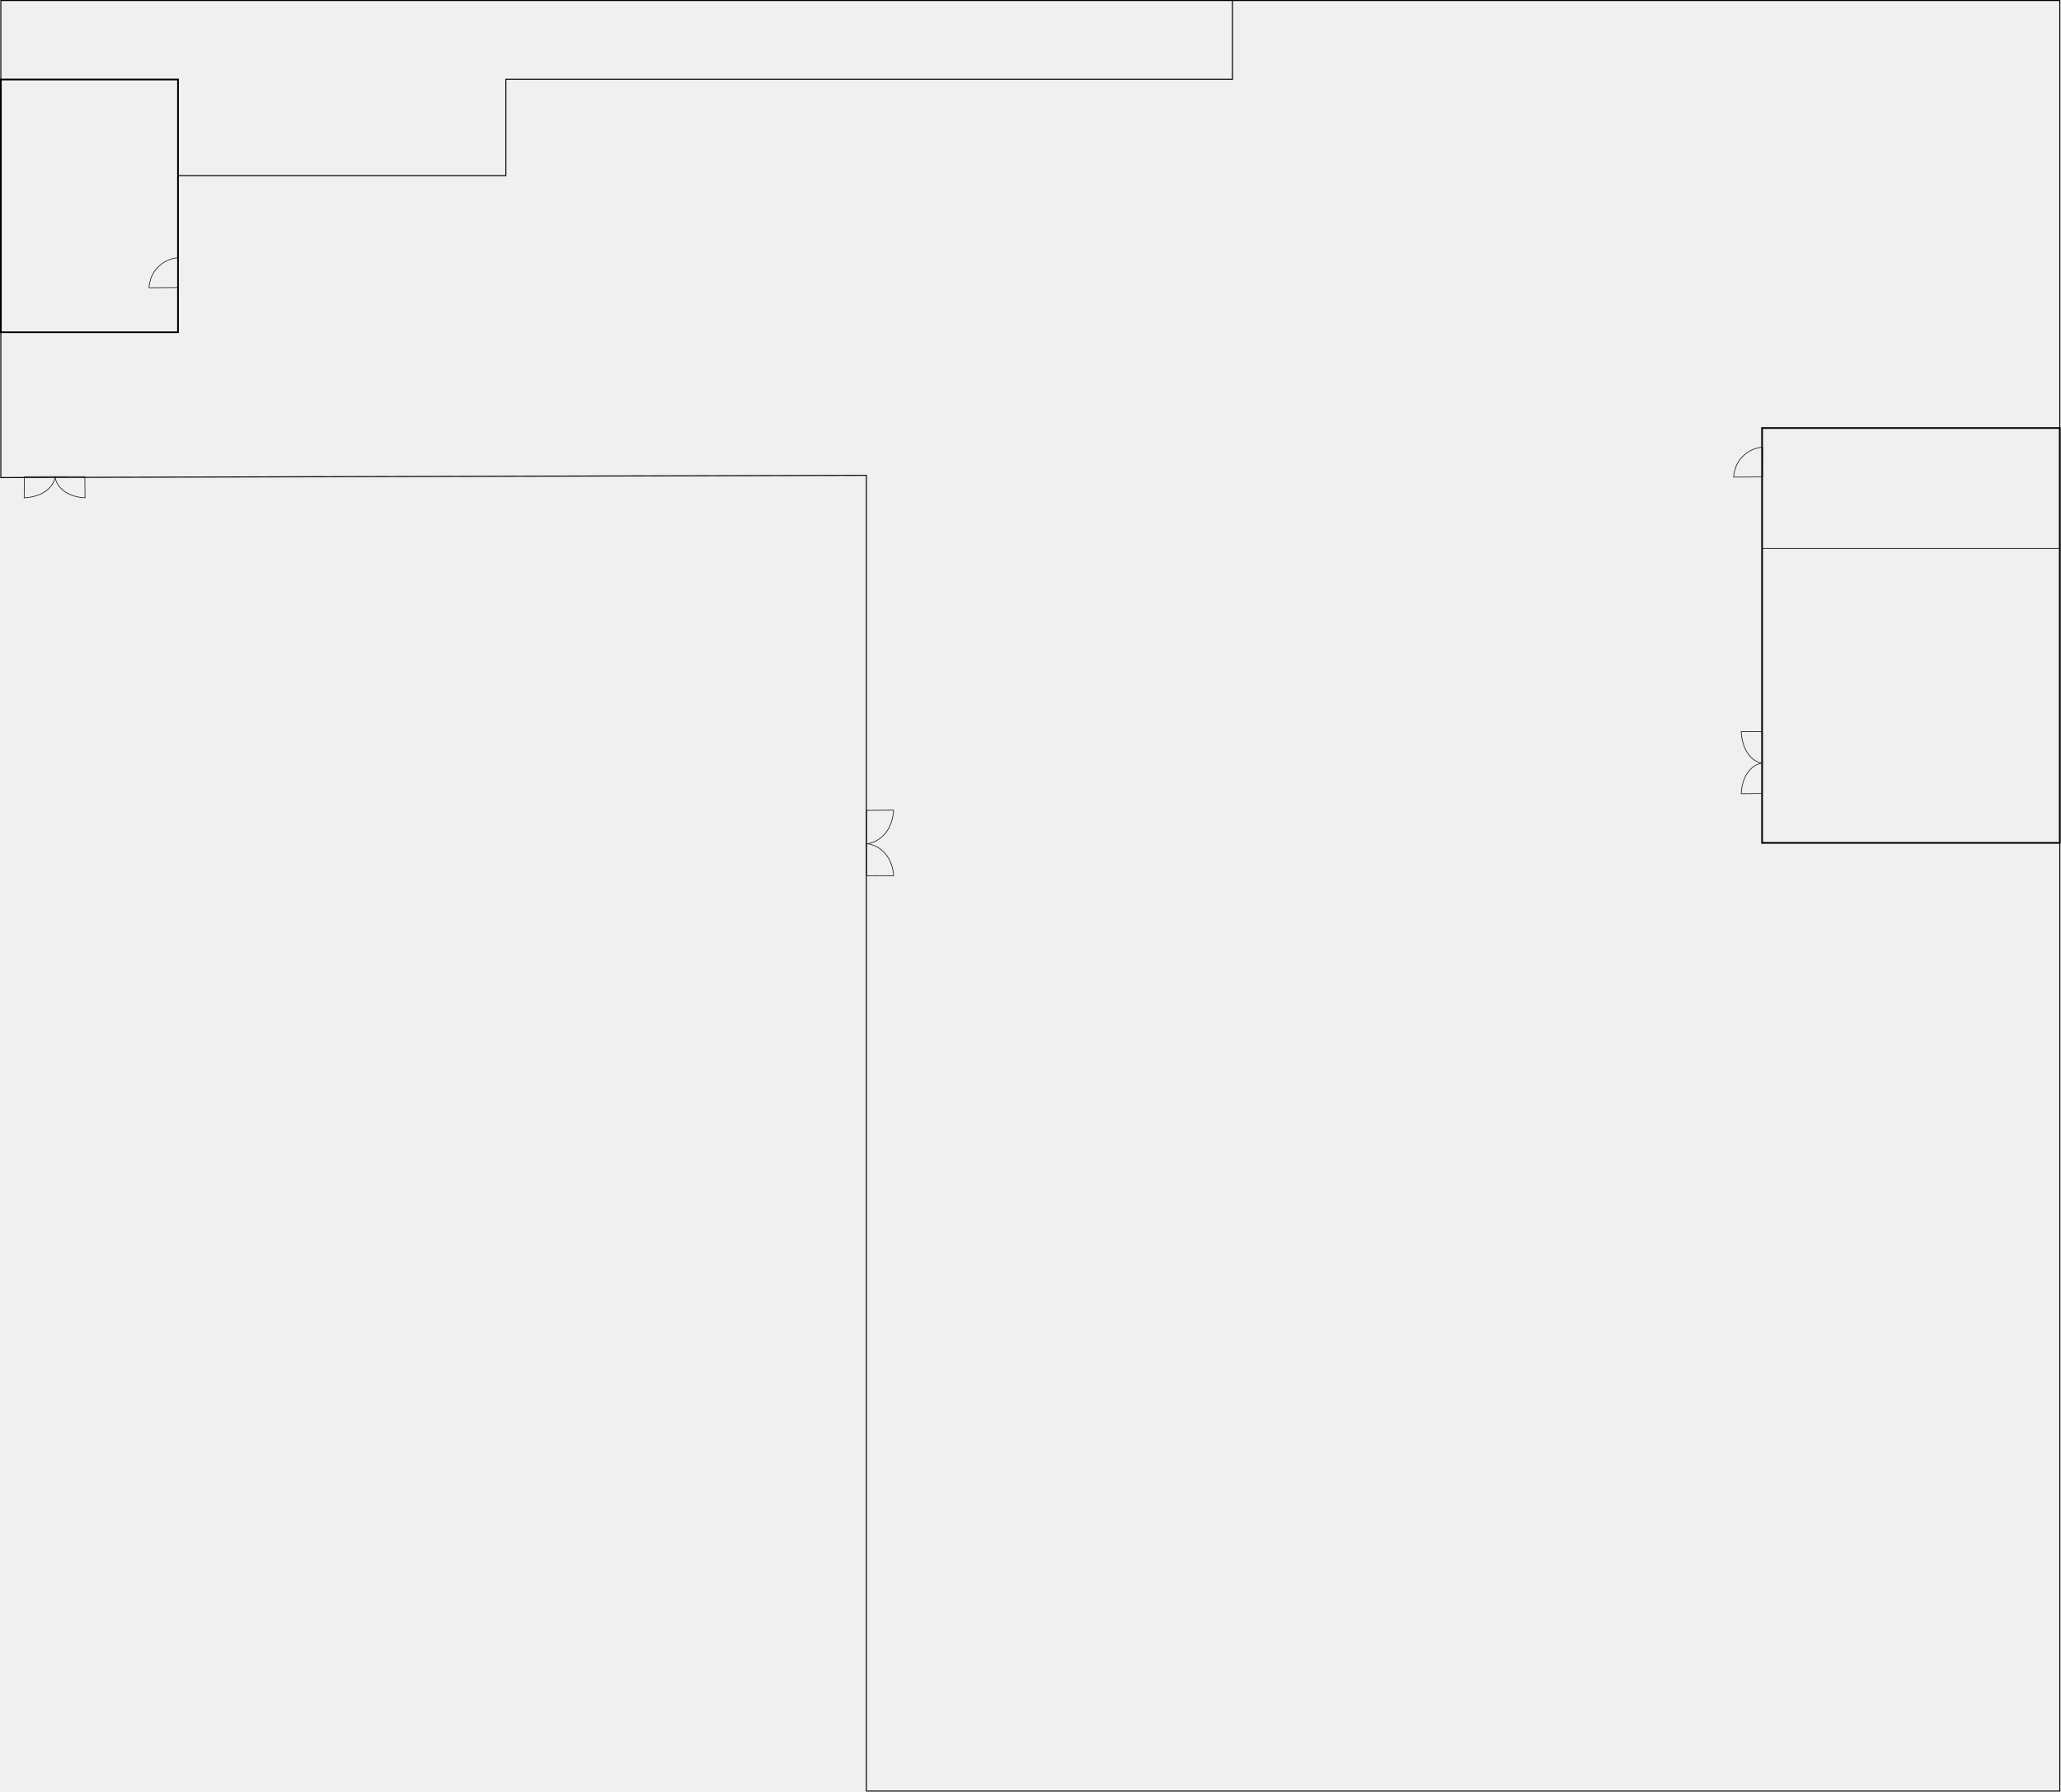
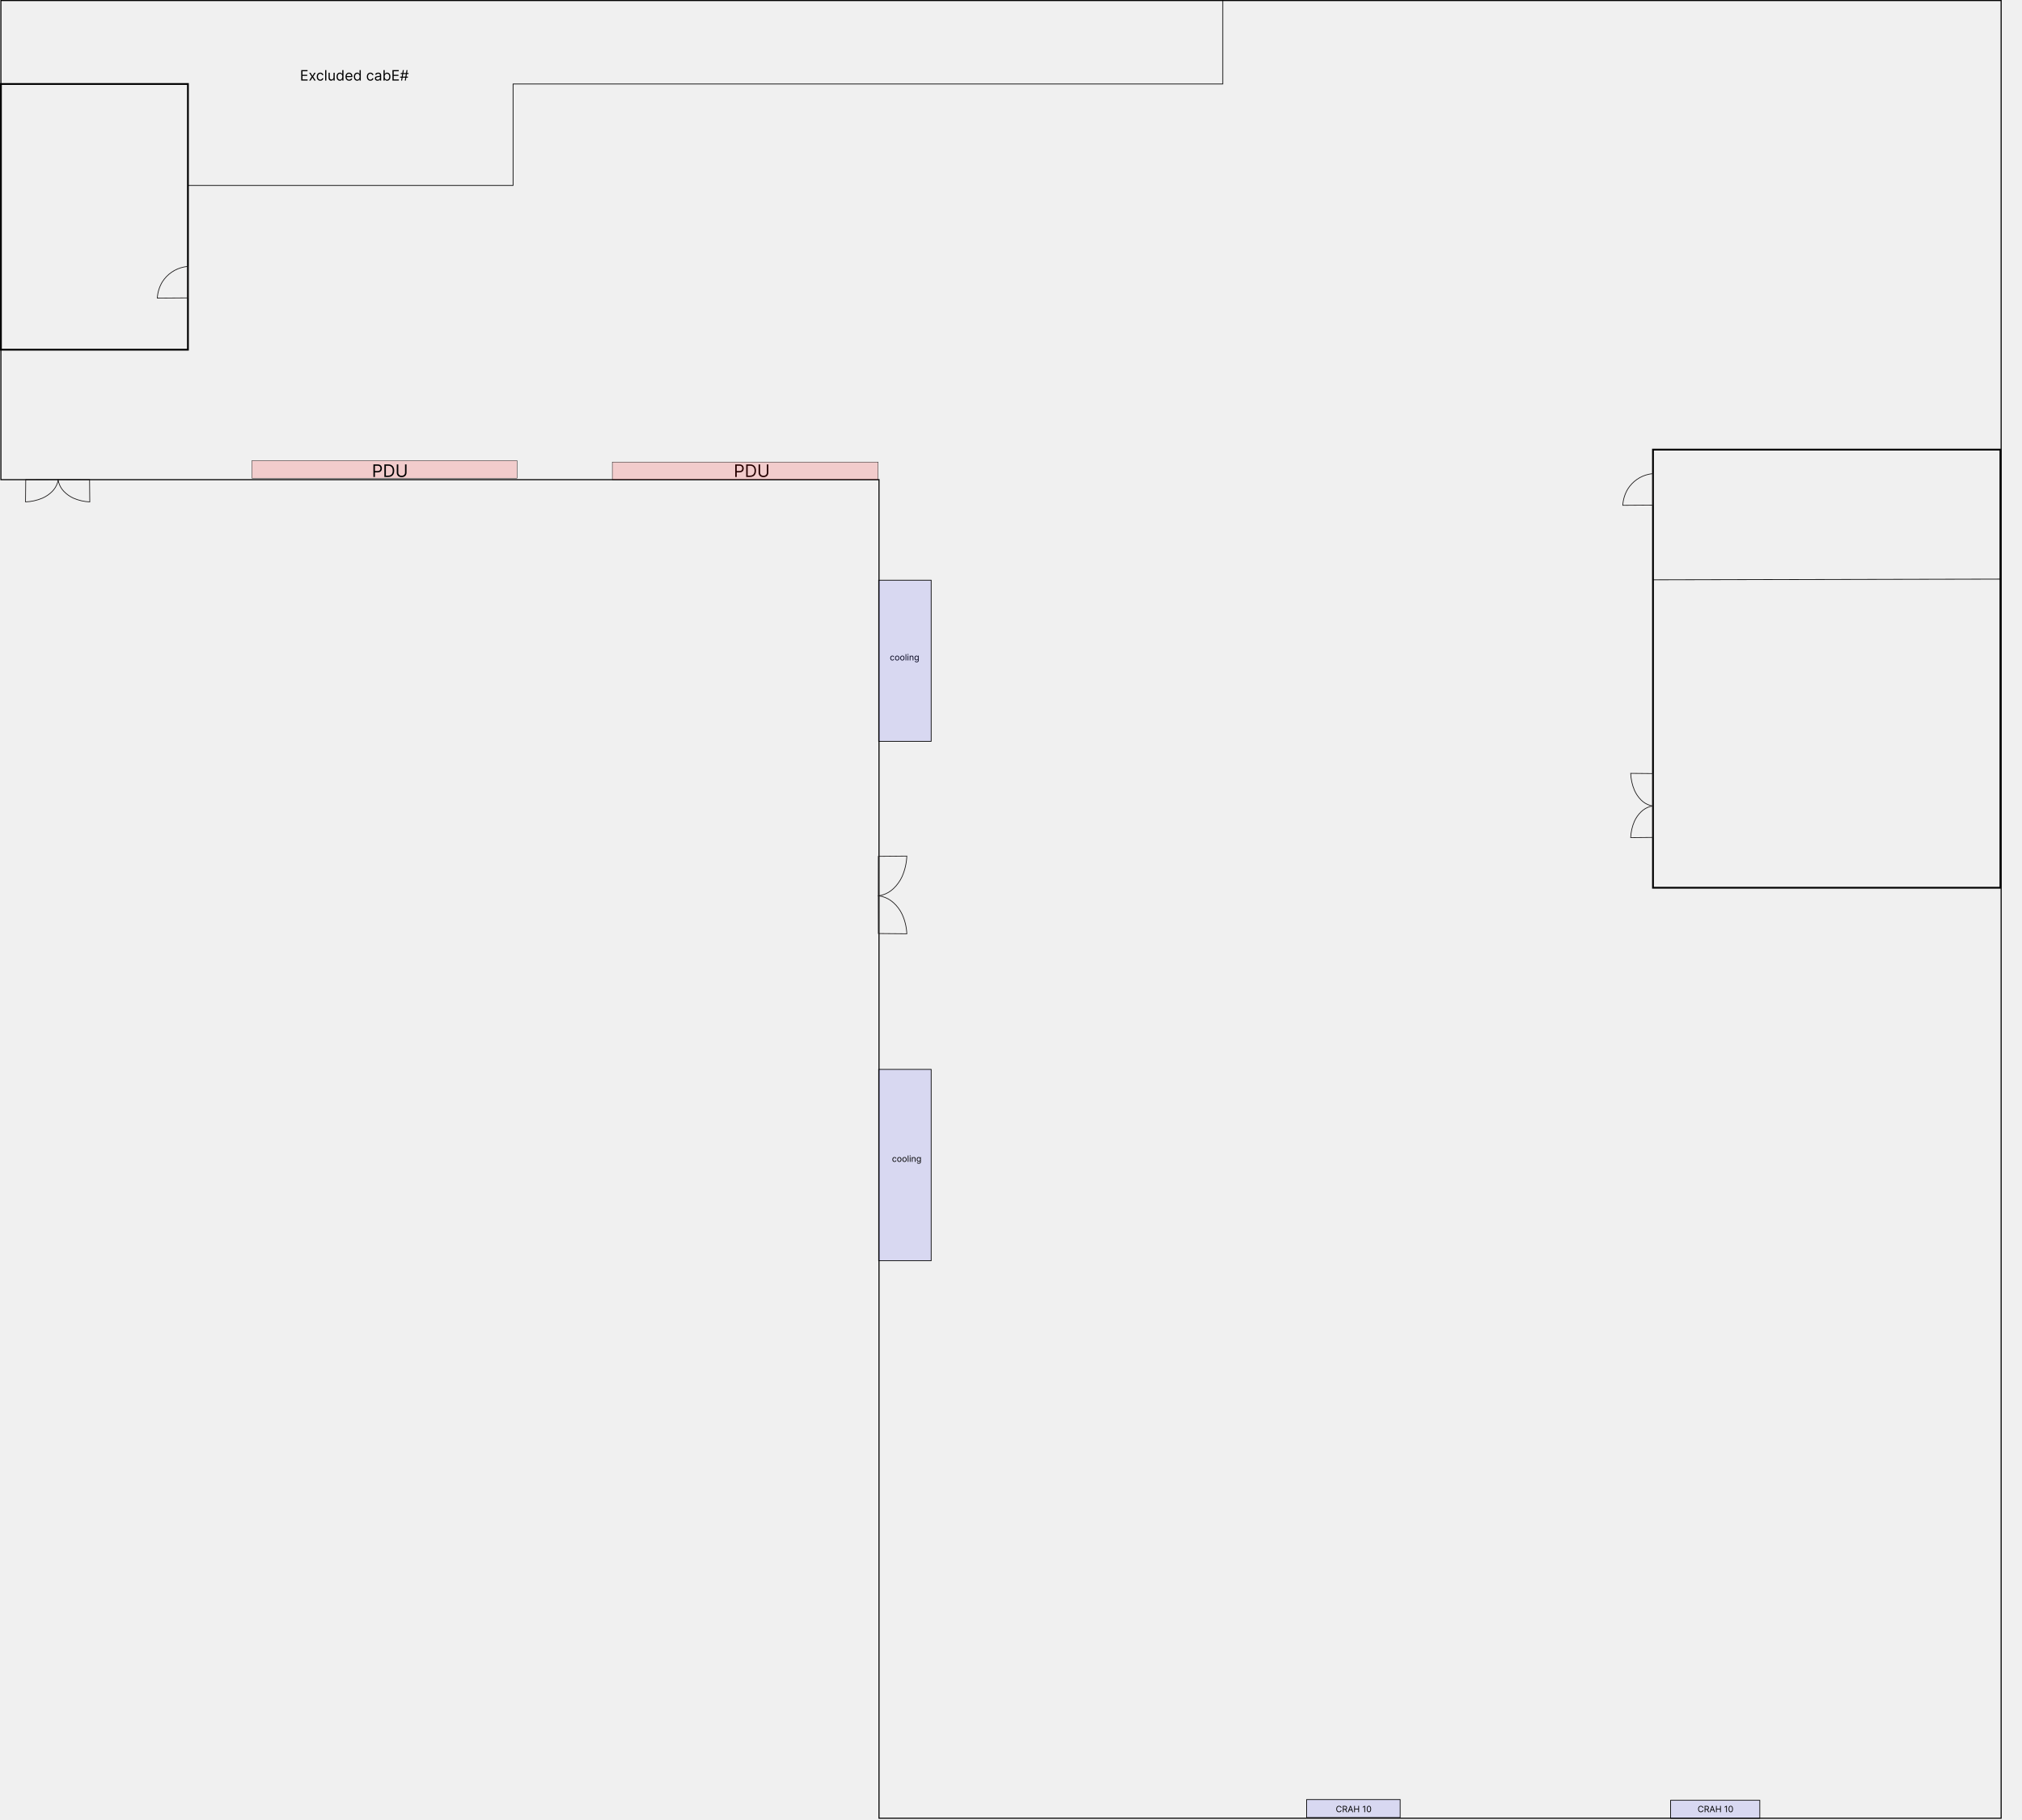
- <svg xmlns="http://www.w3.org/2000/svg" width="3025" height="2630" viewBox="0 0 3025 2630" fill="none">
-   <path d="M1.25 701.023V0.749H3023.25V2629.18H1271.58V697.749L1.25 701.023Z" stroke="black" stroke-width="1.5" />
-   <path d="M1.25 487.75H261.25V116.75H1.25V487.75Z" stroke="black" stroke-width="2.5" />
-   <path d="M261.25 257.75H742.492V116.417H1808.92V0.417" stroke="black" stroke-width="1.5" />
-   <path d="M2586.25 628.296V1237.31H3023.25V628.296H2586.25Z" stroke="black" stroke-width="2.5" />
-   <path d="M2586.25 805.051H3023.25" stroke="black" />
-   <path d="M80.846 699.652C80.972 701.068 81.229 702.469 81.615 703.838C82.984 708.499 85.466 712.757 88.849 716.244C92.654 720.186 97.17 723.373 102.159 725.638C109.327 728.743 117.008 730.491 124.813 730.794L124.526 699.717L80.846 699.652Z" stroke="#1A1818" stroke-miterlimit="10" />
-   <path d="M80.846 699.651C80.715 701.069 80.449 702.471 80.052 703.838C78.605 708.541 76.028 712.818 72.546 716.294C68.612 720.239 63.968 723.405 58.859 725.627C51.441 728.742 43.521 730.492 35.48 730.794L35.781 699.718L80.846 699.651Z" stroke="#1A1818" stroke-miterlimit="10" />
-   <path d="M1271.97 1238.52C1273.77 1238.38 1275.55 1238.09 1277.3 1237.66C1283.11 1236.18 1288.52 1233.41 1293.1 1229.55C1298.03 1225.41 1302.1 1220.34 1305.07 1214.64C1309 1206.72 1311.24 1198.08 1311.64 1189.25L1272.05 1189.57L1271.97 1238.52Z" stroke="#1A1818" stroke-miterlimit="10" />
-   <path d="M1271.97 1238.52C1273.77 1238.65 1275.55 1238.93 1277.3 1239.34C1283.1 1240.75 1288.52 1243.42 1293.17 1247.16C1298.04 1251.07 1302.09 1255.91 1305.06 1261.41C1308.98 1268.95 1311.23 1277.26 1311.64 1285.75L1272.05 1285.44L1271.97 1238.52Z" stroke="#1A1818" stroke-miterlimit="10" />
-   <path d="M2586.71 1120.2C2585.29 1120.33 2583.89 1120.59 2582.52 1120.99C2577.85 1122.39 2573.59 1124.93 2570.12 1128.37C2566.16 1132.27 2562.98 1136.88 2560.72 1141.96C2557.62 1149.29 2555.87 1157.13 2555.57 1165.08L2586.65 1164.79L2586.71 1120.2Z" stroke="#1A1818" stroke-miterlimit="10" />
-   <path d="M2586.71 1120.2C2585.29 1120.07 2583.89 1119.8 2582.52 1119.39C2577.8 1117.89 2573.52 1115.25 2570.07 1111.7C2566.11 1107.65 2562.95 1102.9 2560.74 1097.69C2557.62 1090.08 2555.87 1081.97 2555.57 1073.75L2586.64 1074.06L2586.71 1120.2Z" stroke="#1A1818" stroke-miterlimit="10" />
-   <path d="M2587.11 656.413C2585.19 656.537 2583.28 656.794 2581.39 657.181C2575.31 658.425 2569.54 660.886 2564.43 664.416C2559.3 667.949 2554.94 672.475 2551.59 677.727C2547.44 684.595 2545.02 692.37 2544.54 700.381L2587.02 700.094L2587.11 656.413Z" stroke="#1A1818" stroke-miterlimit="10" />
-   <path d="M261.25 378.416C259.327 378.54 257.415 378.797 255.528 379.184C249.445 380.428 243.676 382.889 238.568 386.419C233.439 389.952 229.072 394.478 225.726 399.73C221.573 406.598 219.154 414.373 218.678 422.384L261.161 422.097L261.25 378.416Z" stroke="#1A1818" stroke-miterlimit="10" />
+ <svg xmlns="http://www.w3.org/2000/svg" width="2811" height="2529" viewBox="0 0 2811 2529" fill="none">
+   <g clip-path="url(#clip0_9_47)">
+     <path d="M1.25 666.75V0.75H2782V2527.42H1222V666.75H1.25Z" stroke="black" stroke-width="1.5" />
+     <path d="M1.25 486.083H261.25V116.75H1.25V486.083Z" stroke="black" stroke-width="2.5" />
+     <path d="M261.25 257.75H713.25V116.75H1699.92V0.75" stroke="black" />
+     <path d="M2298 625V1234H2781V625H2298Z" stroke="black" stroke-width="2.5" />
+     <path d="M2298 806L2781 805" stroke="black" />
+     <path d="M80.846 666.513C80.972 667.929 81.229 669.331 81.615 670.699C82.984 675.36 85.466 679.618 88.849 683.105C92.654 687.047 97.17 690.234 102.159 692.499C109.327 695.604 117.008 697.353 124.813 697.655L124.526 666.578L80.846 666.513Z" stroke="#1A1818" stroke-miterlimit="10" />
+     <path d="M80.846 666.512C80.715 667.93 80.449 669.332 80.052 670.699C78.605 675.402 76.028 679.679 72.546 683.155C68.612 687.1 63.968 690.266 58.859 692.488C51.441 695.603 43.521 697.353 35.48 697.655L35.781 666.579L80.846 666.512Z" stroke="#1A1818" stroke-miterlimit="10" />
+     <path d="M1221 1245.21C1222.8 1245.05 1224.59 1244.73 1226.33 1244.24C1232.26 1242.53 1237.68 1239.41 1242.13 1235.16C1247.15 1230.4 1251.21 1224.72 1254.11 1218.44C1258.06 1209.46 1260.29 1199.81 1260.68 1190L1221.08 1190.36L1221 1245.21Z" stroke="#1A1818" stroke-miterlimit="10" />
+     <path d="M1221 1245.21C1222.8 1245.36 1224.59 1245.67 1226.33 1246.13C1232.23 1247.76 1237.67 1250.75 1242.2 1254.87C1247.16 1259.35 1251.2 1264.76 1254.09 1270.79C1258.04 1279.34 1260.28 1288.59 1260.68 1298L1221.09 1297.65L1221 1245.21Z" stroke="#1A1818" stroke-miterlimit="10" />
+     <path d="M2298.14 1120.37C2296.73 1120.49 2295.32 1120.75 2293.96 1121.13C2289.3 1122.5 2285.04 1124.99 2281.55 1128.37C2277.61 1132.17 2274.42 1136.69 2272.16 1141.68C2269.05 1148.85 2267.3 1156.53 2267 1164.33L2298.08 1164.05L2298.14 1120.37Z" stroke="#1A1818" stroke-miterlimit="10" />
+     <path d="M2298.14 1120.37C2296.73 1120.23 2295.32 1119.97 2293.96 1119.57C2289.25 1118.12 2284.98 1115.55 2281.5 1112.07C2277.56 1108.13 2274.39 1103.49 2272.17 1098.38C2269.05 1090.96 2267.3 1083.04 2267 1075L2298.08 1075.3L2298.14 1120.37Z" stroke="#1A1818" stroke-miterlimit="10" />
+     <path d="M2298 658.45C2296.1 658.574 2294.22 658.831 2292.35 659.218C2286.35 660.462 2280.66 662.923 2275.62 666.453C2270.56 669.986 2266.26 674.512 2262.95 679.764C2258.86 686.632 2256.47 694.407 2256 702.418L2297.91 702.131L2298 658.45Z" stroke="#1A1818" stroke-miterlimit="10" />
+     <path d="M261.25 370.416C259.327 370.54 257.415 370.797 255.528 371.184C249.445 372.428 243.676 374.889 238.568 378.419C233.439 381.952 229.072 386.478 225.726 391.73C221.573 398.598 219.154 406.373 218.678 414.384L261.161 414.097L261.25 370.416Z" stroke="#1A1818" stroke-miterlimit="10" />
+     <rect x="1221.5" y="1486.5" width="73" height="266" fill="#0000FF" fill-opacity="0.1" stroke="black" />
+     <rect x="1816.5" y="2501.5" width="130" height="25" fill="#0000FF" fill-opacity="0.1" stroke="black" />
+     <path d="M1240.58 918.136C1239.97 918.136 1239.44 917.991 1238.99 917.702C1238.55 917.412 1238.21 917.013 1237.97 916.504C1237.73 915.996 1237.61 915.415 1237.61 914.761C1237.61 914.097 1237.74 913.51 1237.98 913.001C1238.23 912.49 1238.57 912.091 1239.01 911.804C1239.45 911.514 1239.97 911.369 1240.56 911.369C1241.02 911.369 1241.44 911.455 1241.81 911.625C1242.18 911.795 1242.48 912.034 1242.71 912.341C1242.95 912.648 1243.1 913.006 1243.15 913.415H1242.15C1242.07 913.116 1241.9 912.852 1241.64 912.622C1241.38 912.389 1241.02 912.273 1240.58 912.273C1240.19 912.273 1239.84 912.375 1239.55 912.58C1239.26 912.781 1239.03 913.067 1238.86 913.436C1238.7 913.803 1238.62 914.233 1238.62 914.727C1238.62 915.233 1238.7 915.673 1238.86 916.048C1239.02 916.423 1239.25 916.714 1239.54 916.922C1239.84 917.129 1240.18 917.233 1240.58 917.233C1240.84 917.233 1241.08 917.188 1241.29 917.097C1241.5 917.006 1241.68 916.875 1241.83 916.705C1241.98 916.534 1242.09 916.33 1242.15 916.091H1243.15C1243.1 916.477 1242.96 916.825 1242.73 917.135C1242.51 917.442 1242.22 917.686 1241.85 917.868C1241.49 918.047 1241.06 918.136 1240.58 918.136ZM1247.28 918.136C1246.69 918.136 1246.17 917.996 1245.73 917.714C1245.28 917.433 1244.94 917.04 1244.69 916.534C1244.44 916.028 1244.32 915.437 1244.32 914.761C1244.32 914.08 1244.44 913.484 1244.69 912.976C1244.94 912.467 1245.28 912.072 1245.73 911.791C1246.17 911.51 1246.69 911.369 1247.28 911.369C1247.87 911.369 1248.39 911.51 1248.83 911.791C1249.28 912.072 1249.63 912.467 1249.87 912.976C1250.12 913.484 1250.25 914.08 1250.25 914.761C1250.25 915.437 1250.12 916.028 1249.87 916.534C1249.63 917.04 1249.28 917.433 1248.83 917.714C1248.39 917.996 1247.87 918.136 1247.28 918.136ZM1247.28 917.233C1247.73 917.233 1248.1 917.118 1248.39 916.888C1248.68 916.658 1248.89 916.355 1249.03 915.98C1249.17 915.605 1249.24 915.199 1249.24 914.761C1249.24 914.324 1249.17 913.916 1249.03 913.538C1248.89 913.161 1248.68 912.855 1248.39 912.622C1248.1 912.389 1247.73 912.273 1247.28 912.273C1246.83 912.273 1246.46 912.389 1246.17 912.622C1245.88 912.855 1245.67 913.161 1245.53 913.538C1245.39 913.916 1245.32 914.324 1245.32 914.761C1245.32 915.199 1245.39 915.605 1245.53 915.98C1245.67 916.355 1245.88 916.658 1246.17 916.888C1246.46 917.118 1246.83 917.233 1247.28 917.233ZM1254.44 918.136C1253.85 918.136 1253.33 917.996 1252.89 917.714C1252.44 917.433 1252.1 917.04 1251.85 916.534C1251.6 916.028 1251.48 915.437 1251.48 914.761C1251.48 914.08 1251.6 913.484 1251.85 912.976C1252.1 912.467 1252.44 912.072 1252.89 911.791C1253.33 911.51 1253.85 911.369 1254.44 911.369C1255.03 911.369 1255.55 911.51 1255.99 911.791C1256.44 912.072 1256.79 912.467 1257.03 912.976C1257.28 913.484 1257.41 914.08 1257.41 914.761C1257.41 915.437 1257.28 916.028 1257.03 916.534C1256.79 917.04 1256.44 917.433 1255.99 917.714C1255.55 917.996 1255.03 918.136 1254.44 918.136ZM1254.44 917.233C1254.89 917.233 1255.26 917.118 1255.55 916.888C1255.84 916.658 1256.06 916.355 1256.19 915.98C1256.33 915.605 1256.4 915.199 1256.4 914.761C1256.4 914.324 1256.33 913.916 1256.19 913.538C1256.06 913.161 1255.84 912.855 1255.55 912.622C1255.26 912.389 1254.89 912.273 1254.44 912.273C1253.99 912.273 1253.62 912.389 1253.33 912.622C1253.05 912.855 1252.83 913.161 1252.69 913.538C1252.55 913.916 1252.48 914.324 1252.48 914.761C1252.48 915.199 1252.55 915.605 1252.69 915.98C1252.83 916.355 1253.05 916.658 1253.33 916.888C1253.62 917.118 1253.99 917.233 1254.44 917.233ZM1259.95 909.273V918H1258.94V909.273H1259.95ZM1261.79 918V911.455H1262.8V918H1261.79ZM1262.3 910.364C1262.11 910.364 1261.94 910.297 1261.8 910.163C1261.66 910.03 1261.59 909.869 1261.59 909.682C1261.59 909.494 1261.66 909.334 1261.8 909.2C1261.94 909.067 1262.11 909 1262.3 909C1262.5 909 1262.67 909.067 1262.81 909.2C1262.95 909.334 1263.02 909.494 1263.02 909.682C1263.02 909.869 1262.95 910.03 1262.81 910.163C1262.67 910.297 1262.5 910.364 1262.3 910.364ZM1265.64 914.062V918H1264.64V911.455H1265.61V912.477H1265.7C1265.85 912.145 1266.08 911.878 1266.39 911.676C1266.71 911.472 1267.11 911.369 1267.61 911.369C1268.05 911.369 1268.44 911.46 1268.77 911.642C1269.1 911.821 1269.36 912.094 1269.54 912.46C1269.73 912.824 1269.82 913.284 1269.82 913.841V918H1268.82V913.909C1268.82 913.395 1268.68 912.994 1268.41 912.707C1268.15 912.418 1267.78 912.273 1267.32 912.273C1266.99 912.273 1266.71 912.342 1266.45 912.482C1266.2 912.621 1266.01 912.824 1265.86 913.091C1265.72 913.358 1265.64 913.682 1265.64 914.062ZM1274.3 920.591C1273.81 920.591 1273.4 920.528 1273.05 920.403C1272.7 920.281 1272.41 920.119 1272.17 919.918C1271.94 919.719 1271.76 919.506 1271.62 919.278L1272.43 918.716C1272.52 918.835 1272.63 918.972 1272.77 919.125C1272.91 919.281 1273.1 919.416 1273.34 919.53C1273.59 919.646 1273.91 919.705 1274.3 919.705C1274.83 919.705 1275.27 919.577 1275.61 919.321C1275.95 919.065 1276.12 918.665 1276.12 918.119V916.79H1276.04C1275.97 916.909 1275.86 917.057 1275.72 917.233C1275.59 917.406 1275.4 917.561 1275.14 917.697C1274.89 917.831 1274.56 917.898 1274.13 917.898C1273.6 917.898 1273.13 917.773 1272.71 917.523C1272.29 917.273 1271.96 916.909 1271.71 916.432C1271.47 915.955 1271.35 915.375 1271.35 914.693C1271.35 914.023 1271.47 913.439 1271.71 912.942C1271.94 912.442 1272.27 912.055 1272.69 911.783C1273.11 911.507 1273.6 911.369 1274.15 911.369C1274.57 911.369 1274.91 911.44 1275.16 911.582C1275.41 911.722 1275.61 911.881 1275.74 912.06C1275.88 912.236 1275.98 912.381 1276.06 912.494H1276.16V911.455H1277.13V918.188C1277.13 918.75 1277 919.207 1276.75 919.56C1276.49 919.915 1276.15 920.175 1275.72 920.339C1275.3 920.507 1274.82 920.591 1274.3 920.591ZM1274.27 916.994C1274.67 916.994 1275.01 916.902 1275.29 916.717C1275.57 916.533 1275.78 916.267 1275.92 915.92C1276.07 915.574 1276.14 915.159 1276.14 914.676C1276.14 914.205 1276.07 913.788 1275.93 913.428C1275.79 913.067 1275.58 912.784 1275.3 912.58C1275.02 912.375 1274.68 912.273 1274.27 912.273C1273.84 912.273 1273.49 912.381 1273.2 912.597C1272.92 912.812 1272.71 913.102 1272.57 913.466C1272.43 913.83 1272.36 914.233 1272.36 914.676C1272.36 915.131 1272.43 915.533 1272.57 915.882C1272.72 916.229 1272.93 916.501 1273.21 916.7C1273.49 916.896 1273.85 916.994 1274.27 916.994Z" fill="black" />
+     <path d="M1022.11 663V645.545H1028.01C1029.38 645.545 1030.5 645.793 1031.37 646.287C1032.24 646.776 1032.89 647.438 1033.31 648.273C1033.73 649.108 1033.94 650.04 1033.94 651.068C1033.94 652.097 1033.73 653.031 1033.31 653.872C1032.9 654.713 1032.26 655.384 1031.39 655.884C1030.52 656.378 1029.4 656.625 1028.05 656.625H1023.82V654.75H1027.98C1028.91 654.75 1029.67 654.588 1030.24 654.264C1030.8 653.94 1031.22 653.503 1031.47 652.952C1031.73 652.395 1031.86 651.767 1031.86 651.068C1031.86 650.369 1031.73 649.744 1031.47 649.193C1031.22 648.642 1030.8 648.21 1030.23 647.898C1029.65 647.58 1028.89 647.42 1027.94 647.42H1024.23V663H1022.11ZM1042.73 663H1037.35V645.545H1042.97C1044.67 645.545 1046.12 645.895 1047.32 646.594C1048.52 647.287 1049.45 648.284 1050.09 649.585C1050.73 650.881 1051.05 652.432 1051.05 654.239C1051.05 656.057 1050.73 657.622 1050.08 658.935C1049.43 660.241 1048.49 661.247 1047.25 661.952C1046.01 662.651 1044.51 663 1042.73 663ZM1039.46 661.125H1042.6C1044.04 661.125 1045.24 660.847 1046.19 660.29C1047.13 659.733 1047.84 658.94 1048.31 657.912C1048.77 656.884 1049.01 655.659 1049.01 654.239C1049.01 652.83 1048.78 651.616 1048.32 650.599C1047.86 649.577 1047.17 648.793 1046.25 648.247C1045.34 647.696 1044.2 647.42 1042.84 647.42H1039.46V661.125ZM1066.05 645.545H1068.17V657.102C1068.17 658.295 1067.88 659.361 1067.32 660.298C1066.77 661.23 1065.98 661.966 1064.96 662.506C1063.94 663.04 1062.75 663.307 1061.38 663.307C1060.01 663.307 1058.82 663.04 1057.8 662.506C1056.79 661.966 1056 661.23 1055.43 660.298C1054.88 659.361 1054.6 658.295 1054.6 657.102V645.545H1056.71V656.932C1056.71 657.784 1056.9 658.543 1057.27 659.207C1057.65 659.866 1058.18 660.386 1058.88 660.767C1059.58 661.142 1060.41 661.33 1061.38 661.33C1062.35 661.33 1063.19 661.142 1063.89 660.767C1064.59 660.386 1065.12 659.866 1065.49 659.207C1065.87 658.543 1066.05 657.784 1066.05 656.932V645.545Z" fill="black" />
+     <rect x="350.25" y="640.25" width="368.5" height="24.5" fill="#FF0000" fill-opacity="0.15" stroke="black" stroke-width="0.5" />
+     <rect x="851.25" y="642.25" width="369.5" height="24.5" fill="#FF0000" fill-opacity="0.15" stroke="black" stroke-width="0.5" />
+     <path d="M519.114 663V645.545H525.011C526.381 645.545 527.5 645.793 528.369 646.287C529.244 646.776 529.892 647.438 530.312 648.273C530.733 649.108 530.943 650.04 530.943 651.068C530.943 652.097 530.733 653.031 530.312 653.872C529.898 654.713 529.256 655.384 528.386 655.884C527.517 656.378 526.403 656.625 525.045 656.625H520.818V654.75H524.977C525.915 654.75 526.668 654.588 527.236 654.264C527.804 653.94 528.216 653.503 528.472 652.952C528.733 652.395 528.864 651.767 528.864 651.068C528.864 650.369 528.733 649.744 528.472 649.193C528.216 648.642 527.801 648.21 527.227 647.898C526.653 647.58 525.892 647.42 524.943 647.42H521.227V663H519.114ZM539.734 663H534.348V645.545H539.973C541.666 645.545 543.115 645.895 544.32 646.594C545.524 647.287 546.447 648.284 547.089 649.585C547.732 650.881 548.053 652.432 548.053 654.239C548.053 656.057 547.729 657.622 547.081 658.935C546.433 660.241 545.49 661.247 544.251 661.952C543.013 662.651 541.507 663 539.734 663ZM536.462 661.125H539.598C541.041 661.125 542.237 660.847 543.186 660.29C544.135 659.733 544.842 658.94 545.308 657.912C545.774 656.884 546.007 655.659 546.007 654.239C546.007 652.83 545.777 651.616 545.317 650.599C544.857 649.577 544.169 648.793 543.254 648.247C542.339 647.696 541.2 647.42 539.837 647.42H536.462V661.125ZM563.053 645.545H565.166V657.102C565.166 658.295 564.885 659.361 564.322 660.298C563.766 661.23 562.979 661.966 561.962 662.506C560.945 663.04 559.751 663.307 558.382 663.307C557.013 663.307 555.82 663.04 554.803 662.506C553.786 661.966 552.996 661.23 552.433 660.298C551.876 659.361 551.598 658.295 551.598 657.102V645.545H553.712V656.932C553.712 657.784 553.899 658.543 554.274 659.207C554.649 659.866 555.183 660.386 555.876 660.767C556.575 661.142 557.411 661.33 558.382 661.33C559.354 661.33 560.189 661.142 560.888 660.767C561.587 660.386 562.121 659.866 562.49 659.207C562.865 658.543 563.053 657.784 563.053 656.932V645.545Z" fill="black" />
+     <path d="M1221.5 806.5H1294.5V1030.5H1221.5V806.5Z" fill="#0000FF" fill-opacity="0.1" stroke="black" />
+     <path d="M2322.5 2502.5H2446.5V2527.5H2322.5V2502.5Z" fill="#0000FF" fill-opacity="0.1" stroke="black" />
+     <path d="M1243.58 1615.14C1242.97 1615.14 1242.44 1614.99 1241.99 1614.7C1241.55 1614.41 1241.21 1614.01 1240.97 1613.5C1240.73 1613 1240.61 1612.41 1240.61 1611.76C1240.61 1611.1 1240.74 1610.51 1240.98 1610C1241.23 1609.49 1241.57 1609.09 1242.01 1608.8C1242.45 1608.51 1242.97 1608.37 1243.56 1608.37C1244.02 1608.37 1244.44 1608.45 1244.81 1608.62C1245.18 1608.8 1245.48 1609.03 1245.71 1609.34C1245.95 1609.65 1246.1 1610.01 1246.15 1610.41H1245.15C1245.07 1610.12 1244.9 1609.85 1244.64 1609.62C1244.38 1609.39 1244.02 1609.27 1243.58 1609.27C1243.19 1609.27 1242.84 1609.37 1242.55 1609.58C1242.26 1609.78 1242.03 1610.07 1241.86 1610.44C1241.7 1610.8 1241.62 1611.23 1241.62 1611.73C1241.62 1612.23 1241.7 1612.67 1241.86 1613.05C1242.02 1613.42 1242.25 1613.71 1242.54 1613.92C1242.84 1614.13 1243.18 1614.23 1243.58 1614.23C1243.84 1614.23 1244.08 1614.19 1244.29 1614.1C1244.5 1614.01 1244.68 1613.88 1244.83 1613.7C1244.98 1613.53 1245.09 1613.33 1245.15 1613.09H1246.15C1246.1 1613.48 1245.96 1613.83 1245.73 1614.13C1245.51 1614.44 1245.22 1614.69 1244.85 1614.87C1244.49 1615.05 1244.06 1615.14 1243.58 1615.14ZM1250.28 1615.14C1249.69 1615.14 1249.17 1615 1248.73 1614.71C1248.28 1614.43 1247.94 1614.04 1247.69 1613.53C1247.44 1613.03 1247.32 1612.44 1247.32 1611.76C1247.32 1611.08 1247.44 1610.48 1247.69 1609.98C1247.94 1609.47 1248.28 1609.07 1248.73 1608.79C1249.17 1608.51 1249.69 1608.37 1250.28 1608.37C1250.87 1608.37 1251.39 1608.51 1251.83 1608.79C1252.28 1609.07 1252.63 1609.47 1252.87 1609.98C1253.12 1610.48 1253.25 1611.08 1253.25 1611.76C1253.25 1612.44 1253.12 1613.03 1252.87 1613.53C1252.63 1614.04 1252.28 1614.43 1251.83 1614.71C1251.39 1615 1250.87 1615.14 1250.28 1615.14ZM1250.28 1614.23C1250.73 1614.23 1251.1 1614.12 1251.39 1613.89C1251.68 1613.66 1251.89 1613.36 1252.03 1612.98C1252.17 1612.61 1252.24 1612.2 1252.24 1611.76C1252.24 1611.32 1252.17 1610.92 1252.03 1610.54C1251.89 1610.16 1251.68 1609.86 1251.39 1609.62C1251.1 1609.39 1250.73 1609.27 1250.28 1609.27C1249.83 1609.27 1249.46 1609.39 1249.17 1609.62C1248.88 1609.86 1248.67 1610.16 1248.53 1610.54C1248.39 1610.92 1248.32 1611.32 1248.32 1611.76C1248.32 1612.2 1248.39 1612.61 1248.53 1612.98C1248.67 1613.36 1248.88 1613.66 1249.17 1613.89C1249.46 1614.12 1249.83 1614.23 1250.28 1614.23ZM1257.44 1615.14C1256.85 1615.14 1256.33 1615 1255.89 1614.71C1255.44 1614.43 1255.1 1614.04 1254.85 1613.53C1254.6 1613.03 1254.48 1612.44 1254.48 1611.76C1254.48 1611.08 1254.6 1610.48 1254.85 1609.98C1255.1 1609.47 1255.44 1609.07 1255.89 1608.79C1256.33 1608.51 1256.85 1608.37 1257.44 1608.37C1258.03 1608.37 1258.55 1608.51 1258.99 1608.79C1259.44 1609.07 1259.79 1609.47 1260.03 1609.98C1260.28 1610.48 1260.41 1611.08 1260.41 1611.76C1260.41 1612.44 1260.28 1613.03 1260.03 1613.53C1259.79 1614.04 1259.44 1614.43 1258.99 1614.71C1258.55 1615 1258.03 1615.14 1257.44 1615.14ZM1257.44 1614.23C1257.89 1614.23 1258.26 1614.12 1258.55 1613.89C1258.84 1613.66 1259.06 1613.36 1259.19 1612.98C1259.33 1612.61 1259.4 1612.2 1259.4 1611.76C1259.4 1611.32 1259.33 1610.92 1259.19 1610.54C1259.06 1610.16 1258.84 1609.86 1258.55 1609.62C1258.26 1609.39 1257.89 1609.27 1257.44 1609.27C1256.99 1609.27 1256.62 1609.39 1256.33 1609.62C1256.05 1609.86 1255.83 1610.16 1255.69 1610.54C1255.55 1610.92 1255.48 1611.32 1255.48 1611.76C1255.48 1612.2 1255.55 1612.61 1255.69 1612.98C1255.83 1613.36 1256.05 1613.66 1256.33 1613.89C1256.62 1614.12 1256.99 1614.23 1257.44 1614.23ZM1262.95 1606.27V1615H1261.94V1606.27H1262.95ZM1264.79 1615V1608.45H1265.8V1615H1264.79ZM1265.3 1607.36C1265.11 1607.36 1264.94 1607.3 1264.8 1607.16C1264.66 1607.03 1264.59 1606.87 1264.59 1606.68C1264.59 1606.49 1264.66 1606.33 1264.8 1606.2C1264.94 1606.07 1265.11 1606 1265.3 1606C1265.5 1606 1265.67 1606.07 1265.81 1606.2C1265.95 1606.33 1266.02 1606.49 1266.02 1606.68C1266.02 1606.87 1265.95 1607.03 1265.81 1607.16C1265.67 1607.3 1265.5 1607.36 1265.3 1607.36ZM1268.64 1611.06V1615H1267.64V1608.45H1268.61V1609.48H1268.7C1268.85 1609.14 1269.08 1608.88 1269.39 1608.68C1269.71 1608.47 1270.11 1608.37 1270.61 1608.37C1271.05 1608.37 1271.44 1608.46 1271.77 1608.64C1272.1 1608.82 1272.36 1609.09 1272.54 1609.46C1272.73 1609.82 1272.82 1610.28 1272.82 1610.84V1615H1271.82V1610.91C1271.82 1610.39 1271.68 1609.99 1271.41 1609.71C1271.15 1609.42 1270.78 1609.27 1270.32 1609.27C1269.99 1609.27 1269.71 1609.34 1269.45 1609.48C1269.2 1609.62 1269.01 1609.82 1268.86 1610.09C1268.72 1610.36 1268.64 1610.68 1268.64 1611.06ZM1277.3 1617.59C1276.81 1617.59 1276.4 1617.53 1276.05 1617.4C1275.7 1617.28 1275.41 1617.12 1275.17 1616.92C1274.94 1616.72 1274.76 1616.51 1274.62 1616.28L1275.43 1615.72C1275.52 1615.84 1275.63 1615.97 1275.77 1616.12C1275.91 1616.28 1276.1 1616.42 1276.34 1616.53C1276.59 1616.65 1276.91 1616.7 1277.3 1616.7C1277.83 1616.7 1278.27 1616.58 1278.61 1616.32C1278.95 1616.07 1279.12 1615.66 1279.12 1615.12V1613.79H1279.04C1278.97 1613.91 1278.86 1614.06 1278.72 1614.23C1278.59 1614.41 1278.4 1614.56 1278.14 1614.7C1277.89 1614.83 1277.56 1614.9 1277.13 1614.9C1276.6 1614.9 1276.13 1614.77 1275.71 1614.52C1275.29 1614.27 1274.96 1613.91 1274.71 1613.43C1274.47 1612.95 1274.35 1612.37 1274.35 1611.69C1274.35 1611.02 1274.47 1610.44 1274.71 1609.94C1274.94 1609.44 1275.27 1609.06 1275.69 1608.78C1276.11 1608.51 1276.6 1608.37 1277.15 1608.37C1277.57 1608.37 1277.91 1608.44 1278.16 1608.58C1278.41 1608.72 1278.61 1608.88 1278.74 1609.06C1278.88 1609.24 1278.98 1609.38 1279.06 1609.49H1279.16V1608.45H1280.13V1615.19C1280.13 1615.75 1280 1616.21 1279.75 1616.56C1279.49 1616.91 1279.15 1617.17 1278.72 1617.34C1278.3 1617.51 1277.82 1617.59 1277.3 1617.59ZM1277.27 1613.99C1277.67 1613.99 1278.01 1613.9 1278.29 1613.72C1278.57 1613.53 1278.78 1613.27 1278.92 1612.92C1279.07 1612.57 1279.14 1612.16 1279.14 1611.68C1279.14 1611.2 1279.07 1610.79 1278.93 1610.43C1278.79 1610.07 1278.58 1609.78 1278.3 1609.58C1278.02 1609.37 1277.68 1609.27 1277.27 1609.27C1276.84 1609.27 1276.49 1609.38 1276.2 1609.6C1275.92 1609.81 1275.71 1610.1 1275.57 1610.47C1275.43 1610.83 1275.36 1611.23 1275.36 1611.68C1275.36 1612.13 1275.43 1612.53 1275.57 1612.88C1275.72 1613.23 1275.93 1613.5 1276.21 1613.7C1276.49 1613.9 1276.85 1613.99 1277.27 1613.99Z" fill="black" />
+     <path d="M1865.08 2513H1864.02C1863.96 2512.7 1863.85 2512.43 1863.69 2512.2C1863.54 2511.97 1863.35 2511.78 1863.13 2511.62C1862.91 2511.46 1862.67 2511.34 1862.4 2511.26C1862.14 2511.18 1861.86 2511.14 1861.57 2511.14C1861.04 2511.14 1860.56 2511.28 1860.13 2511.54C1859.71 2511.81 1859.37 2512.2 1859.11 2512.72C1858.86 2513.24 1858.74 2513.88 1858.74 2514.64C1858.74 2515.39 1858.86 2516.03 1859.11 2516.55C1859.37 2517.07 1859.71 2517.46 1860.13 2517.73C1860.56 2518 1861.04 2518.13 1861.57 2518.13C1861.86 2518.13 1862.14 2518.09 1862.4 2518.01C1862.67 2517.93 1862.91 2517.81 1863.13 2517.66C1863.35 2517.5 1863.54 2517.3 1863.69 2517.07C1863.85 2516.84 1863.96 2516.57 1864.02 2516.27H1865.08C1865 2516.72 1864.86 2517.12 1864.64 2517.47C1864.43 2517.82 1864.17 2518.12 1863.86 2518.37C1863.55 2518.61 1863.2 2518.8 1862.81 2518.93C1862.42 2519.06 1862.01 2519.12 1861.57 2519.12C1860.82 2519.12 1860.16 2518.94 1859.58 2518.57C1859 2518.21 1858.55 2517.69 1858.21 2517.02C1857.88 2516.35 1857.72 2515.56 1857.72 2514.64C1857.72 2513.72 1857.88 2512.92 1858.21 2512.25C1858.55 2511.58 1859 2511.06 1859.58 2510.7C1860.16 2510.34 1860.82 2510.15 1861.57 2510.15C1862.01 2510.15 1862.42 2510.22 1862.81 2510.35C1863.2 2510.47 1863.55 2510.66 1863.86 2510.91C1864.17 2511.15 1864.43 2511.45 1864.64 2511.8C1864.86 2512.15 1865 2512.55 1865.08 2513ZM1866.79 2519V2510.27H1869.74C1870.42 2510.27 1870.98 2510.39 1871.42 2510.62C1871.85 2510.85 1872.18 2511.17 1872.39 2511.57C1872.6 2511.98 1872.7 2512.43 1872.7 2512.95C1872.7 2513.46 1872.6 2513.92 1872.39 2514.32C1872.18 2514.71 1871.85 2515.03 1871.42 2515.25C1870.98 2515.48 1870.43 2515.59 1869.75 2515.59H1867.37V2514.64H1869.72C1870.19 2514.64 1870.56 2514.57 1870.84 2514.43C1871.13 2514.3 1871.34 2514.1 1871.47 2513.85C1871.6 2513.6 1871.66 2513.3 1871.66 2512.95C1871.66 2512.6 1871.6 2512.29 1871.47 2512.03C1871.34 2511.77 1871.13 2511.57 1870.84 2511.43C1870.55 2511.28 1870.17 2511.21 1869.7 2511.21H1867.84V2519H1866.79ZM1870.9 2515.08L1873.04 2519H1871.82L1869.7 2515.08H1870.9ZM1874.82 2519H1873.71L1876.92 2510.27H1878.01L1881.21 2519H1880.11L1877.5 2511.65H1877.43L1874.82 2519ZM1875.23 2515.59H1879.7V2516.53H1875.23V2515.59ZM1882.57 2519V2510.27H1883.63V2514.16H1888.28V2510.27H1889.34V2519H1888.28V2515.1H1883.63V2519H1882.57ZM1897.75 2510.27V2519H1896.69V2511.38H1896.64L1894.51 2512.8V2511.72L1896.69 2510.27H1897.75ZM1903.1 2519.12C1902.46 2519.12 1901.91 2518.94 1901.46 2518.6C1901.01 2518.24 1900.66 2517.73 1900.43 2517.07C1900.19 2516.39 1900.07 2515.59 1900.07 2514.64C1900.07 2513.69 1900.19 2512.89 1900.43 2512.22C1900.67 2511.55 1901.01 2511.04 1901.47 2510.69C1901.92 2510.33 1902.47 2510.15 1903.1 2510.15C1903.74 2510.15 1904.28 2510.33 1904.73 2510.69C1905.19 2511.04 1905.53 2511.55 1905.77 2512.22C1906.01 2512.89 1906.14 2513.69 1906.14 2514.64C1906.14 2515.59 1906.02 2516.39 1905.78 2517.07C1905.54 2517.73 1905.19 2518.24 1904.74 2518.6C1904.29 2518.94 1903.74 2519.12 1903.1 2519.12ZM1903.1 2518.18C1903.74 2518.18 1904.23 2517.87 1904.58 2517.26C1904.94 2516.65 1905.11 2515.77 1905.11 2514.64C1905.11 2513.88 1905.03 2513.24 1904.87 2512.71C1904.71 2512.17 1904.48 2511.77 1904.18 2511.49C1903.88 2511.21 1903.52 2511.07 1903.1 2511.07C1902.47 2511.07 1901.98 2511.38 1901.62 2512.01C1901.27 2512.63 1901.09 2513.5 1901.09 2514.64C1901.09 2515.39 1901.17 2516.03 1901.33 2516.56C1901.49 2517.09 1901.72 2517.49 1902.01 2517.77C1902.32 2518.04 1902.68 2518.18 1903.1 2518.18Z" fill="black" />
+     <path d="M2368.08 2513H2367.02C2366.96 2512.7 2366.85 2512.43 2366.69 2512.2C2366.54 2511.97 2366.35 2511.78 2366.13 2511.62C2365.91 2511.46 2365.67 2511.34 2365.4 2511.26C2365.14 2511.18 2364.86 2511.14 2364.57 2511.14C2364.04 2511.14 2363.56 2511.28 2363.13 2511.54C2362.71 2511.81 2362.37 2512.2 2362.11 2512.72C2361.86 2513.24 2361.74 2513.88 2361.74 2514.64C2361.74 2515.39 2361.86 2516.03 2362.11 2516.55C2362.37 2517.07 2362.71 2517.46 2363.13 2517.73C2363.56 2518 2364.04 2518.13 2364.57 2518.13C2364.86 2518.13 2365.14 2518.09 2365.4 2518.01C2365.67 2517.93 2365.91 2517.81 2366.13 2517.66C2366.35 2517.5 2366.54 2517.3 2366.69 2517.07C2366.85 2516.84 2366.96 2516.57 2367.02 2516.27H2368.08C2368 2516.72 2367.86 2517.12 2367.64 2517.47C2367.43 2517.82 2367.17 2518.12 2366.86 2518.37C2366.55 2518.61 2366.2 2518.8 2365.81 2518.93C2365.42 2519.06 2365.01 2519.12 2364.57 2519.12C2363.82 2519.12 2363.16 2518.94 2362.58 2518.57C2362 2518.21 2361.55 2517.69 2361.21 2517.02C2360.88 2516.35 2360.72 2515.56 2360.72 2514.64C2360.72 2513.72 2360.88 2512.92 2361.21 2512.25C2361.55 2511.58 2362 2511.06 2362.58 2510.7C2363.16 2510.34 2363.82 2510.15 2364.57 2510.15C2365.01 2510.15 2365.42 2510.22 2365.81 2510.35C2366.2 2510.47 2366.55 2510.66 2366.86 2510.91C2367.17 2511.15 2367.43 2511.45 2367.64 2511.8C2367.86 2512.15 2368 2512.55 2368.08 2513ZM2369.79 2519V2510.27H2372.74C2373.42 2510.27 2373.98 2510.39 2374.42 2510.62C2374.85 2510.85 2375.18 2511.17 2375.39 2511.57C2375.6 2511.98 2375.7 2512.43 2375.7 2512.95C2375.7 2513.46 2375.6 2513.92 2375.39 2514.32C2375.18 2514.71 2374.85 2515.03 2374.42 2515.25C2373.98 2515.48 2373.43 2515.59 2372.75 2515.59H2370.37V2514.64H2372.72C2373.19 2514.64 2373.56 2514.57 2373.84 2514.43C2374.13 2514.3 2374.34 2514.1 2374.47 2513.85C2374.6 2513.6 2374.66 2513.3 2374.66 2512.95C2374.66 2512.6 2374.6 2512.29 2374.47 2512.03C2374.34 2511.77 2374.13 2511.57 2373.84 2511.43C2373.55 2511.28 2373.17 2511.21 2372.7 2511.21H2370.84V2519H2369.79ZM2373.9 2515.08L2376.04 2519H2374.82L2372.7 2515.08H2373.9ZM2377.82 2519H2376.71L2379.92 2510.27H2381.01L2384.21 2519H2383.11L2380.5 2511.65H2380.43L2377.82 2519ZM2378.23 2515.59H2382.7V2516.53H2378.23V2515.59ZM2385.57 2519V2510.27H2386.63V2514.16H2391.28V2510.27H2392.34V2519H2391.28V2515.1H2386.63V2519H2385.57ZM2400.75 2510.27V2519H2399.69V2511.38H2399.64L2397.51 2512.8V2511.72L2399.69 2510.27H2400.75ZM2406.1 2519.12C2405.46 2519.12 2404.91 2518.94 2404.46 2518.6C2404.01 2518.24 2403.66 2517.73 2403.43 2517.07C2403.19 2516.39 2403.07 2515.59 2403.07 2514.64C2403.07 2513.69 2403.19 2512.89 2403.43 2512.22C2403.67 2511.55 2404.01 2511.04 2404.47 2510.69C2404.92 2510.33 2405.47 2510.15 2406.1 2510.15C2406.74 2510.15 2407.28 2510.33 2407.73 2510.69C2408.19 2511.04 2408.53 2511.55 2408.77 2512.22C2409.01 2512.89 2409.14 2513.69 2409.14 2514.64C2409.14 2515.59 2409.02 2516.39 2408.78 2517.07C2408.54 2517.73 2408.19 2518.24 2407.74 2518.6C2407.29 2518.94 2406.74 2519.12 2406.1 2519.12ZM2406.1 2518.18C2406.74 2518.18 2407.23 2517.87 2407.58 2517.26C2407.94 2516.65 2408.11 2515.77 2408.11 2514.64C2408.11 2513.88 2408.03 2513.24 2407.87 2512.71C2407.71 2512.17 2407.48 2511.77 2407.18 2511.49C2406.88 2511.21 2406.52 2511.07 2406.1 2511.07C2405.47 2511.07 2404.98 2511.38 2404.62 2512.01C2404.27 2512.63 2404.09 2513.5 2404.09 2514.64C2404.09 2515.39 2404.17 2516.03 2404.33 2516.56C2404.49 2517.09 2404.72 2517.49 2405.01 2517.77C2405.32 2518.04 2405.68 2518.18 2406.1 2518.18Z" fill="black" />
+     <path d="M418.761 112V97.454H427.54V99.017H420.523V103.932H427.085V105.494H420.523V110.438H427.653V112H418.761ZM431.737 101.091L434.351 105.551L436.964 101.091H438.896L435.374 106.545L438.896 112H436.964L434.351 107.767L431.737 112H429.805L433.271 106.545L429.805 101.091H431.737ZM445.271 112.227C444.248 112.227 443.367 111.986 442.629 111.503C441.89 111.02 441.322 110.355 440.924 109.507C440.526 108.66 440.327 107.691 440.327 106.602C440.327 105.494 440.531 104.517 440.938 103.669C441.35 102.817 441.923 102.152 442.657 101.673C443.396 101.19 444.257 100.949 445.242 100.949C446.009 100.949 446.701 101.091 447.316 101.375C447.932 101.659 448.436 102.057 448.829 102.568C449.222 103.08 449.466 103.676 449.56 104.358H447.884C447.756 103.861 447.472 103.42 447.032 103.037C446.596 102.649 446.009 102.455 445.271 102.455C444.617 102.455 444.044 102.625 443.552 102.966C443.064 103.302 442.683 103.778 442.408 104.393C442.138 105.004 442.004 105.722 442.004 106.545C442.004 107.388 442.136 108.122 442.401 108.747C442.671 109.372 443.05 109.857 443.538 110.203C444.03 110.549 444.608 110.722 445.271 110.722C445.706 110.722 446.102 110.646 446.457 110.494C446.812 110.343 447.112 110.125 447.359 109.841C447.605 109.557 447.78 109.216 447.884 108.818H449.56C449.466 109.462 449.231 110.042 448.857 110.558C448.488 111.07 447.998 111.477 447.387 111.78C446.781 112.078 446.076 112.227 445.271 112.227ZM453.687 97.454V112H452.011V97.454H453.687ZM463.632 107.54V101.091H465.308V112H463.632V110.153H463.518C463.262 110.707 462.865 111.179 462.325 111.567C461.785 111.95 461.103 112.142 460.279 112.142C459.598 112.142 458.992 111.993 458.461 111.695C457.931 111.392 457.514 110.937 457.211 110.331C456.908 109.72 456.757 108.951 456.757 108.023V101.091H458.433V107.909C458.433 108.705 458.655 109.339 459.1 109.812C459.55 110.286 460.123 110.523 460.819 110.523C461.236 110.523 461.66 110.416 462.091 110.203C462.526 109.99 462.891 109.663 463.184 109.223C463.483 108.783 463.632 108.222 463.632 107.54ZM472.497 112.227C471.588 112.227 470.786 111.998 470.089 111.538C469.393 111.074 468.849 110.421 468.456 109.578C468.063 108.731 467.866 107.729 467.866 106.574C467.866 105.428 468.063 104.434 468.456 103.591C468.849 102.748 469.396 102.097 470.097 101.638C470.797 101.179 471.607 100.949 472.526 100.949C473.236 100.949 473.797 101.067 474.209 101.304C474.625 101.536 474.943 101.801 475.161 102.099C475.383 102.393 475.556 102.634 475.679 102.824H475.821V97.454H477.497V112H475.878V110.324H475.679C475.556 110.523 475.381 110.774 475.153 111.077C474.926 111.375 474.602 111.643 474.18 111.879C473.759 112.111 473.198 112.227 472.497 112.227ZM472.724 110.722C473.397 110.722 473.965 110.546 474.429 110.196C474.893 109.841 475.246 109.351 475.487 108.726C475.729 108.096 475.849 107.369 475.849 106.545C475.849 105.731 475.731 105.018 475.494 104.408C475.258 103.792 474.907 103.314 474.443 102.973C473.979 102.627 473.406 102.455 472.724 102.455C472.014 102.455 471.422 102.637 470.949 103.001C470.48 103.361 470.127 103.851 469.891 104.472C469.659 105.087 469.543 105.778 469.543 106.545C469.543 107.322 469.661 108.027 469.898 108.662C470.139 109.292 470.494 109.794 470.963 110.168C471.437 110.537 472.024 110.722 472.724 110.722ZM485.374 112.227C484.322 112.227 483.416 111.995 482.653 111.531C481.896 111.062 481.311 110.409 480.899 109.571C480.492 108.728 480.288 107.748 480.288 106.631C480.288 105.513 480.492 104.528 480.899 103.676C481.311 102.819 481.884 102.152 482.618 101.673C483.357 101.19 484.218 100.949 485.203 100.949C485.771 100.949 486.332 101.044 486.886 101.233C487.44 101.422 487.945 101.73 488.399 102.156C488.854 102.578 489.216 103.136 489.486 103.832C489.756 104.528 489.891 105.385 489.891 106.403V107.114H481.482V105.665H488.186C488.186 105.049 488.063 104.5 487.817 104.017C487.575 103.534 487.23 103.153 486.78 102.874C486.335 102.594 485.809 102.455 485.203 102.455C484.536 102.455 483.958 102.62 483.47 102.952C482.987 103.278 482.616 103.705 482.355 104.23C482.095 104.756 481.964 105.319 481.964 105.92V106.886C481.964 107.71 482.107 108.409 482.391 108.982C482.679 109.55 483.08 109.983 483.591 110.281C484.102 110.575 484.696 110.722 485.374 110.722C485.814 110.722 486.212 110.66 486.567 110.537C486.927 110.409 487.237 110.22 487.497 109.969C487.758 109.713 487.959 109.396 488.101 109.017L489.72 109.472C489.55 110.021 489.263 110.504 488.861 110.92C488.458 111.332 487.961 111.654 487.369 111.886C486.777 112.114 486.112 112.227 485.374 112.227ZM496.56 112.227C495.651 112.227 494.848 111.998 494.152 111.538C493.456 111.074 492.911 110.421 492.518 109.578C492.125 108.731 491.929 107.729 491.929 106.574C491.929 105.428 492.125 104.434 492.518 103.591C492.911 102.748 493.458 102.097 494.159 101.638C494.86 101.179 495.67 100.949 496.588 100.949C497.298 100.949 497.859 101.067 498.271 101.304C498.688 101.536 499.005 101.801 499.223 102.099C499.446 102.393 499.618 102.634 499.741 102.824H499.884V97.454H501.56V112H499.94V110.324H499.741C499.618 110.523 499.443 110.774 499.216 111.077C498.989 111.375 498.664 111.643 498.243 111.879C497.821 112.111 497.26 112.227 496.56 112.227ZM496.787 110.722C497.459 110.722 498.027 110.546 498.491 110.196C498.955 109.841 499.308 109.351 499.55 108.726C499.791 108.096 499.912 107.369 499.912 106.545C499.912 105.731 499.794 105.018 499.557 104.408C499.32 103.792 498.97 103.314 498.506 102.973C498.042 102.627 497.469 102.455 496.787 102.455C496.077 102.455 495.485 102.637 495.011 103.001C494.543 103.361 494.19 103.851 493.953 104.472C493.721 105.087 493.605 105.778 493.605 106.545C493.605 107.322 493.723 108.027 493.96 108.662C494.202 109.292 494.557 109.794 495.026 110.168C495.499 110.537 496.086 110.722 496.787 110.722ZM514.919 112.227C513.896 112.227 513.016 111.986 512.277 111.503C511.538 111.02 510.97 110.355 510.572 109.507C510.175 108.66 509.976 107.691 509.976 106.602C509.976 105.494 510.179 104.517 510.587 103.669C510.999 102.817 511.571 102.152 512.305 101.673C513.044 101.19 513.906 100.949 514.891 100.949C515.658 100.949 516.349 101.091 516.964 101.375C517.58 101.659 518.084 102.057 518.477 102.568C518.87 103.08 519.114 103.676 519.209 104.358H517.533C517.405 103.861 517.121 103.42 516.68 103.037C516.245 102.649 515.658 102.455 514.919 102.455C514.266 102.455 513.693 102.625 513.2 102.966C512.713 103.302 512.331 103.778 512.057 104.393C511.787 105.004 511.652 105.722 511.652 106.545C511.652 107.388 511.785 108.122 512.05 108.747C512.32 109.372 512.698 109.857 513.186 110.203C513.679 110.549 514.256 110.722 514.919 110.722C515.355 110.722 515.75 110.646 516.105 110.494C516.46 110.343 516.761 110.125 517.007 109.841C517.253 109.557 517.429 109.216 517.533 108.818H519.209C519.114 109.462 518.88 110.042 518.506 110.558C518.136 111.07 517.646 111.477 517.036 111.78C516.429 112.078 515.724 112.227 514.919 112.227ZM524.869 112.256C524.178 112.256 523.551 112.125 522.987 111.865C522.424 111.6 521.976 111.219 521.645 110.722C521.313 110.22 521.148 109.614 521.148 108.903C521.148 108.278 521.271 107.772 521.517 107.384C521.763 106.991 522.092 106.683 522.504 106.46C522.916 106.238 523.371 106.072 523.868 105.963C524.37 105.849 524.874 105.759 525.381 105.693C526.044 105.608 526.581 105.544 526.993 105.501C527.41 105.454 527.713 105.376 527.902 105.267C528.096 105.158 528.193 104.969 528.193 104.699V104.642C528.193 103.941 528.001 103.397 527.618 103.009C527.239 102.62 526.664 102.426 525.892 102.426C525.092 102.426 524.464 102.601 524.01 102.952C523.555 103.302 523.236 103.676 523.051 104.074L521.46 103.506C521.744 102.843 522.123 102.327 522.597 101.957C523.075 101.583 523.596 101.323 524.159 101.176C524.727 101.025 525.286 100.949 525.835 100.949C526.186 100.949 526.588 100.991 527.043 101.077C527.502 101.157 527.945 101.325 528.371 101.581C528.802 101.837 529.159 102.223 529.443 102.739C529.727 103.255 529.869 103.946 529.869 104.812V112H528.193V110.523H528.108C527.994 110.759 527.805 111.013 527.54 111.283C527.275 111.553 526.922 111.782 526.482 111.972C526.041 112.161 525.504 112.256 524.869 112.256ZM525.125 110.75C525.788 110.75 526.347 110.62 526.801 110.359C527.26 110.099 527.606 109.763 527.838 109.351C528.075 108.939 528.193 108.506 528.193 108.051V106.517C528.122 106.602 527.966 106.68 527.724 106.751C527.488 106.818 527.213 106.877 526.901 106.929C526.593 106.976 526.292 107.019 525.999 107.057C525.71 107.09 525.475 107.118 525.295 107.142C524.86 107.199 524.453 107.291 524.074 107.419C523.7 107.542 523.397 107.729 523.165 107.98C522.938 108.226 522.824 108.562 522.824 108.989C522.824 109.571 523.039 110.011 523.47 110.31C523.906 110.603 524.457 110.75 525.125 110.75ZM533.156 112V97.454H534.832V102.824H534.974C535.097 102.634 535.268 102.393 535.485 102.099C535.708 101.801 536.025 101.536 536.437 101.304C536.854 101.067 537.417 100.949 538.127 100.949C539.046 100.949 539.856 101.179 540.556 101.638C541.257 102.097 541.804 102.748 542.197 103.591C542.59 104.434 542.787 105.428 542.787 106.574C542.787 107.729 542.59 108.731 542.197 109.578C541.804 110.421 541.26 111.074 540.564 111.538C539.868 111.998 539.065 112.227 538.156 112.227C537.455 112.227 536.894 112.111 536.473 111.879C536.051 111.643 535.727 111.375 535.5 111.077C535.272 110.774 535.097 110.523 534.974 110.324H534.775V112H533.156ZM534.804 106.545C534.804 107.369 534.924 108.096 535.166 108.726C535.407 109.351 535.76 109.841 536.224 110.196C536.688 110.546 537.256 110.722 537.929 110.722C538.629 110.722 539.214 110.537 539.683 110.168C540.156 109.794 540.511 109.292 540.748 108.662C540.99 108.027 541.11 107.322 541.11 106.545C541.11 105.778 540.992 105.087 540.755 104.472C540.523 103.851 540.171 103.361 539.697 103.001C539.228 102.637 538.639 102.455 537.929 102.455C537.247 102.455 536.674 102.627 536.21 102.973C535.746 103.314 535.395 103.792 535.159 104.408C534.922 105.018 534.804 105.731 534.804 106.545ZM545.578 112V97.454H554.356V99.017H547.339V103.932H553.902V105.494H547.339V110.438H554.47V112H545.578ZM562.73 112L565.116 97.454H566.537L564.15 112H562.73ZM556.11 107.966L556.338 106.545H567.19L566.963 107.966H556.11ZM557.616 112L560.002 97.454H561.423L559.037 112H557.616ZM556.963 102.909L557.19 101.489H568.042L567.815 102.909H556.963Z" fill="black" />
+   </g>
+   <defs>
+     <clipPath id="clip0_9_47">
+       <rect width="2810.5" height="2528.17" fill="white" />
+     </clipPath>
+   </defs>
</svg>
